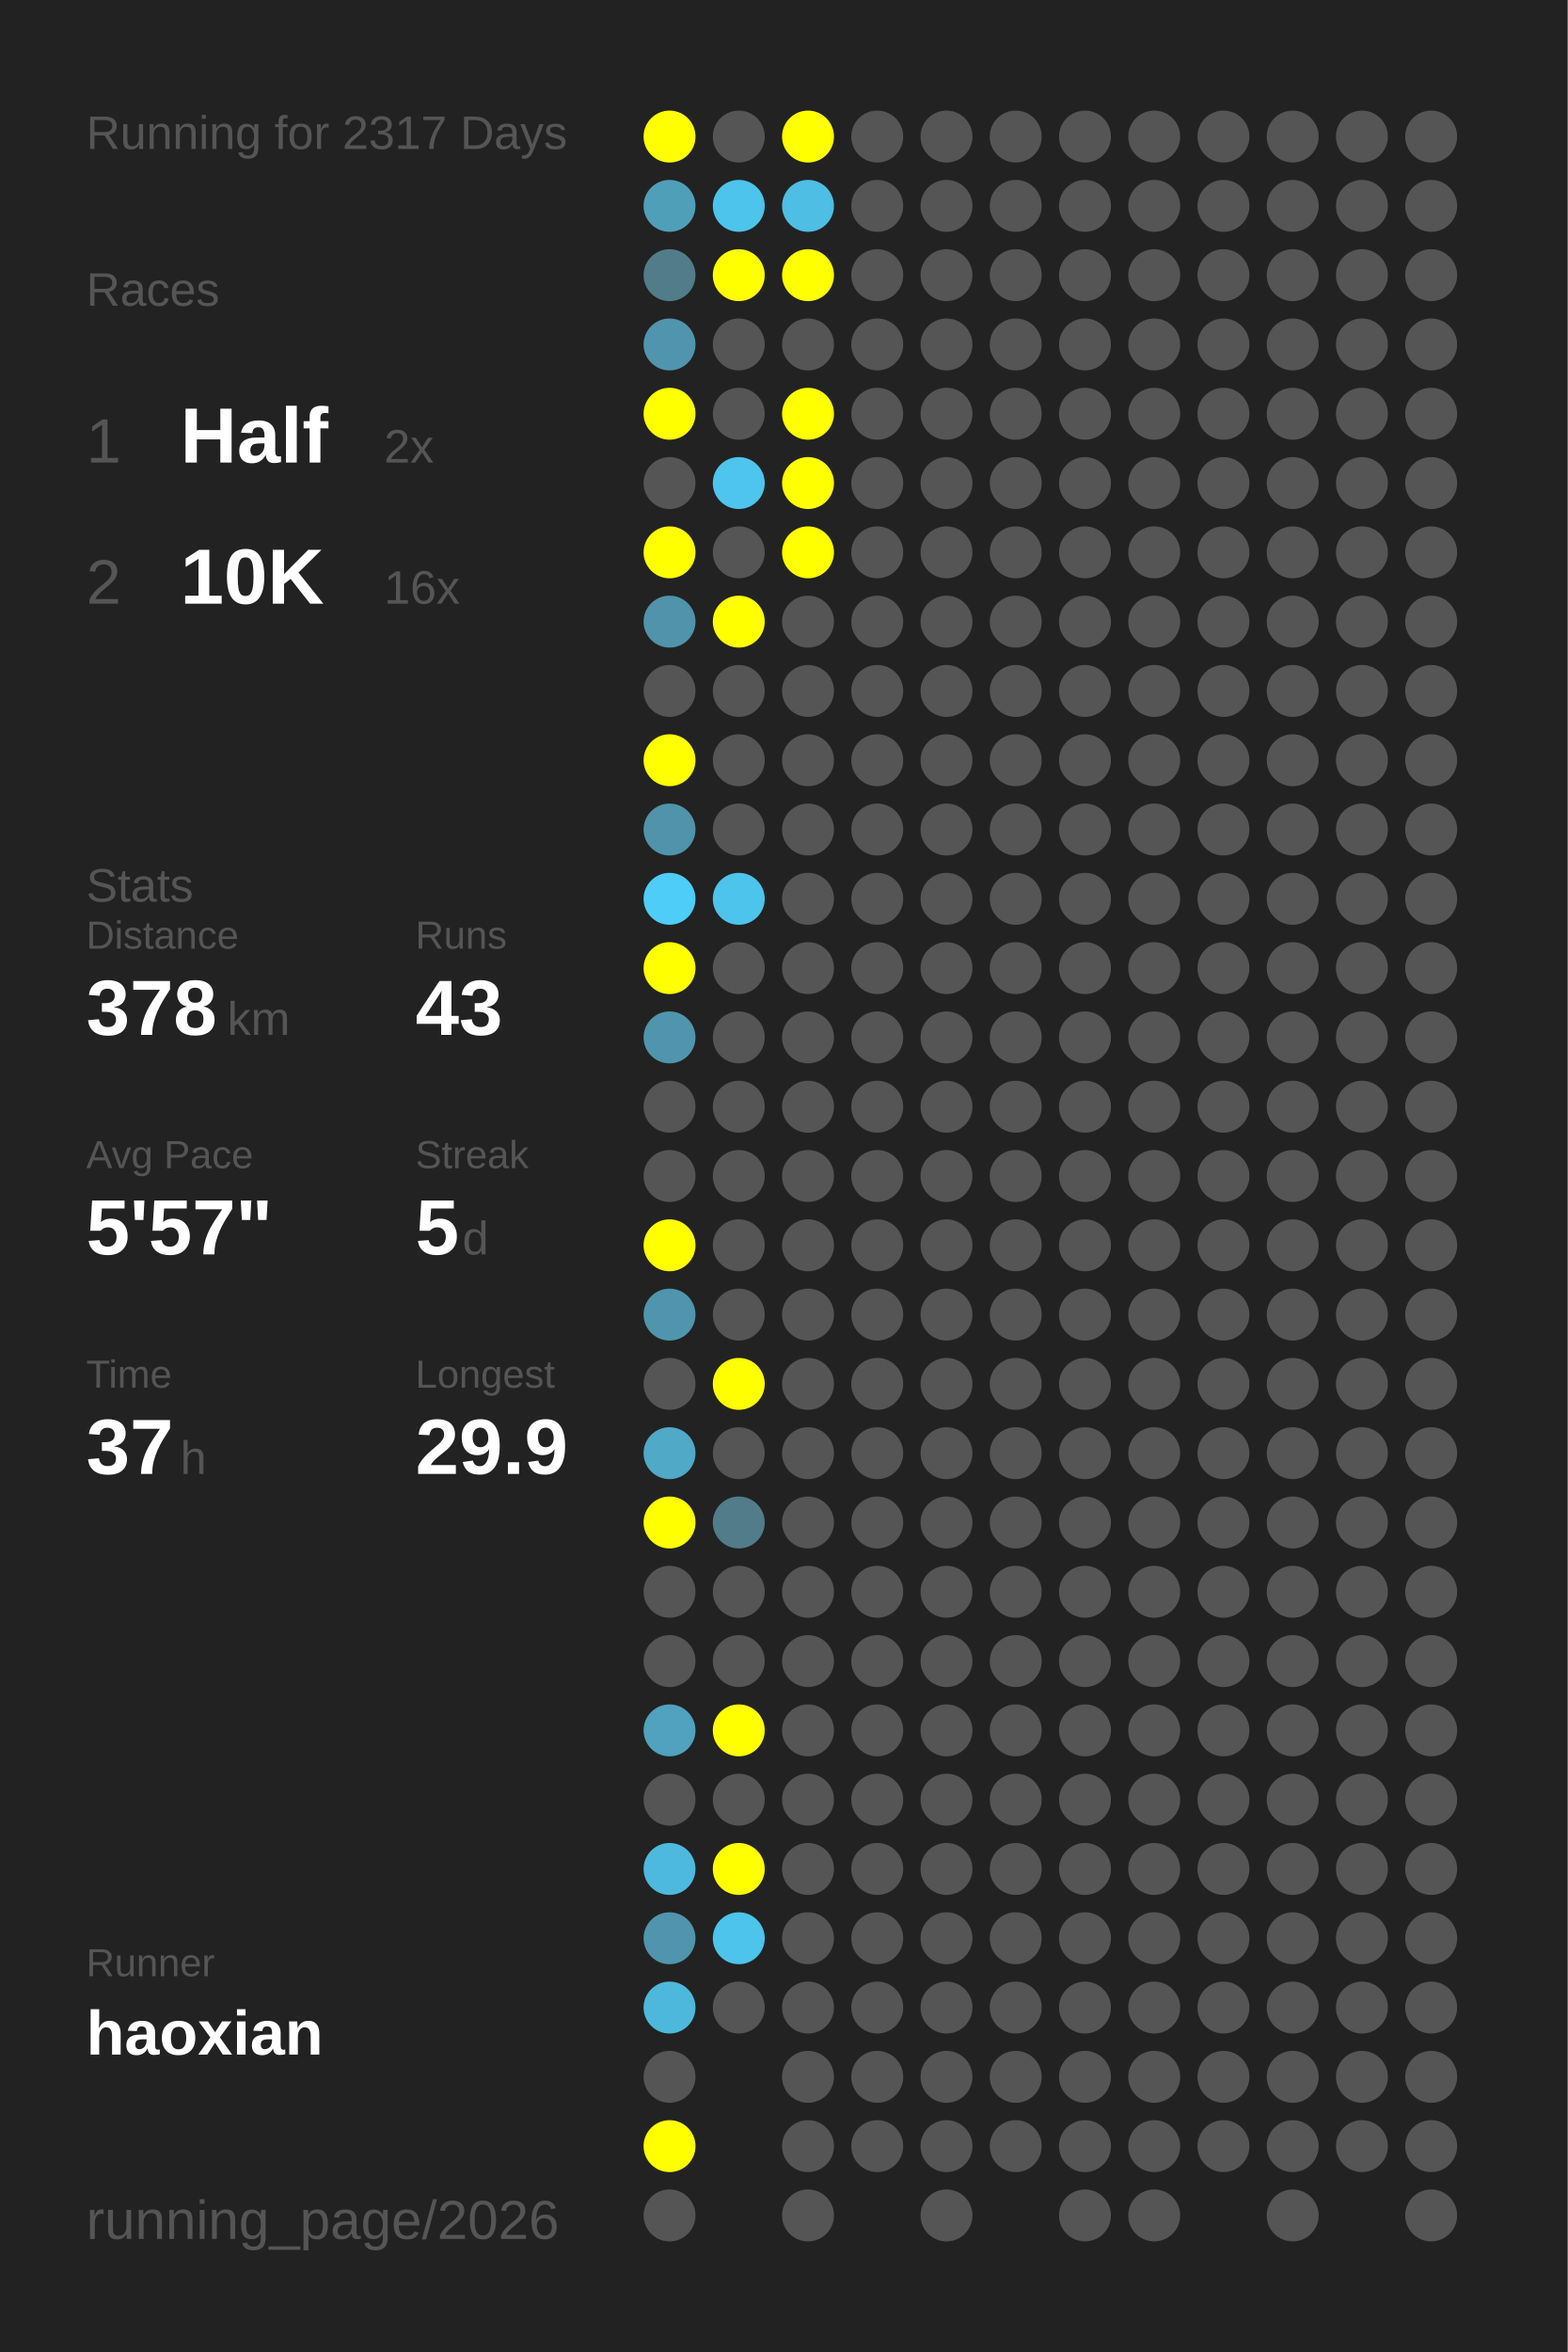
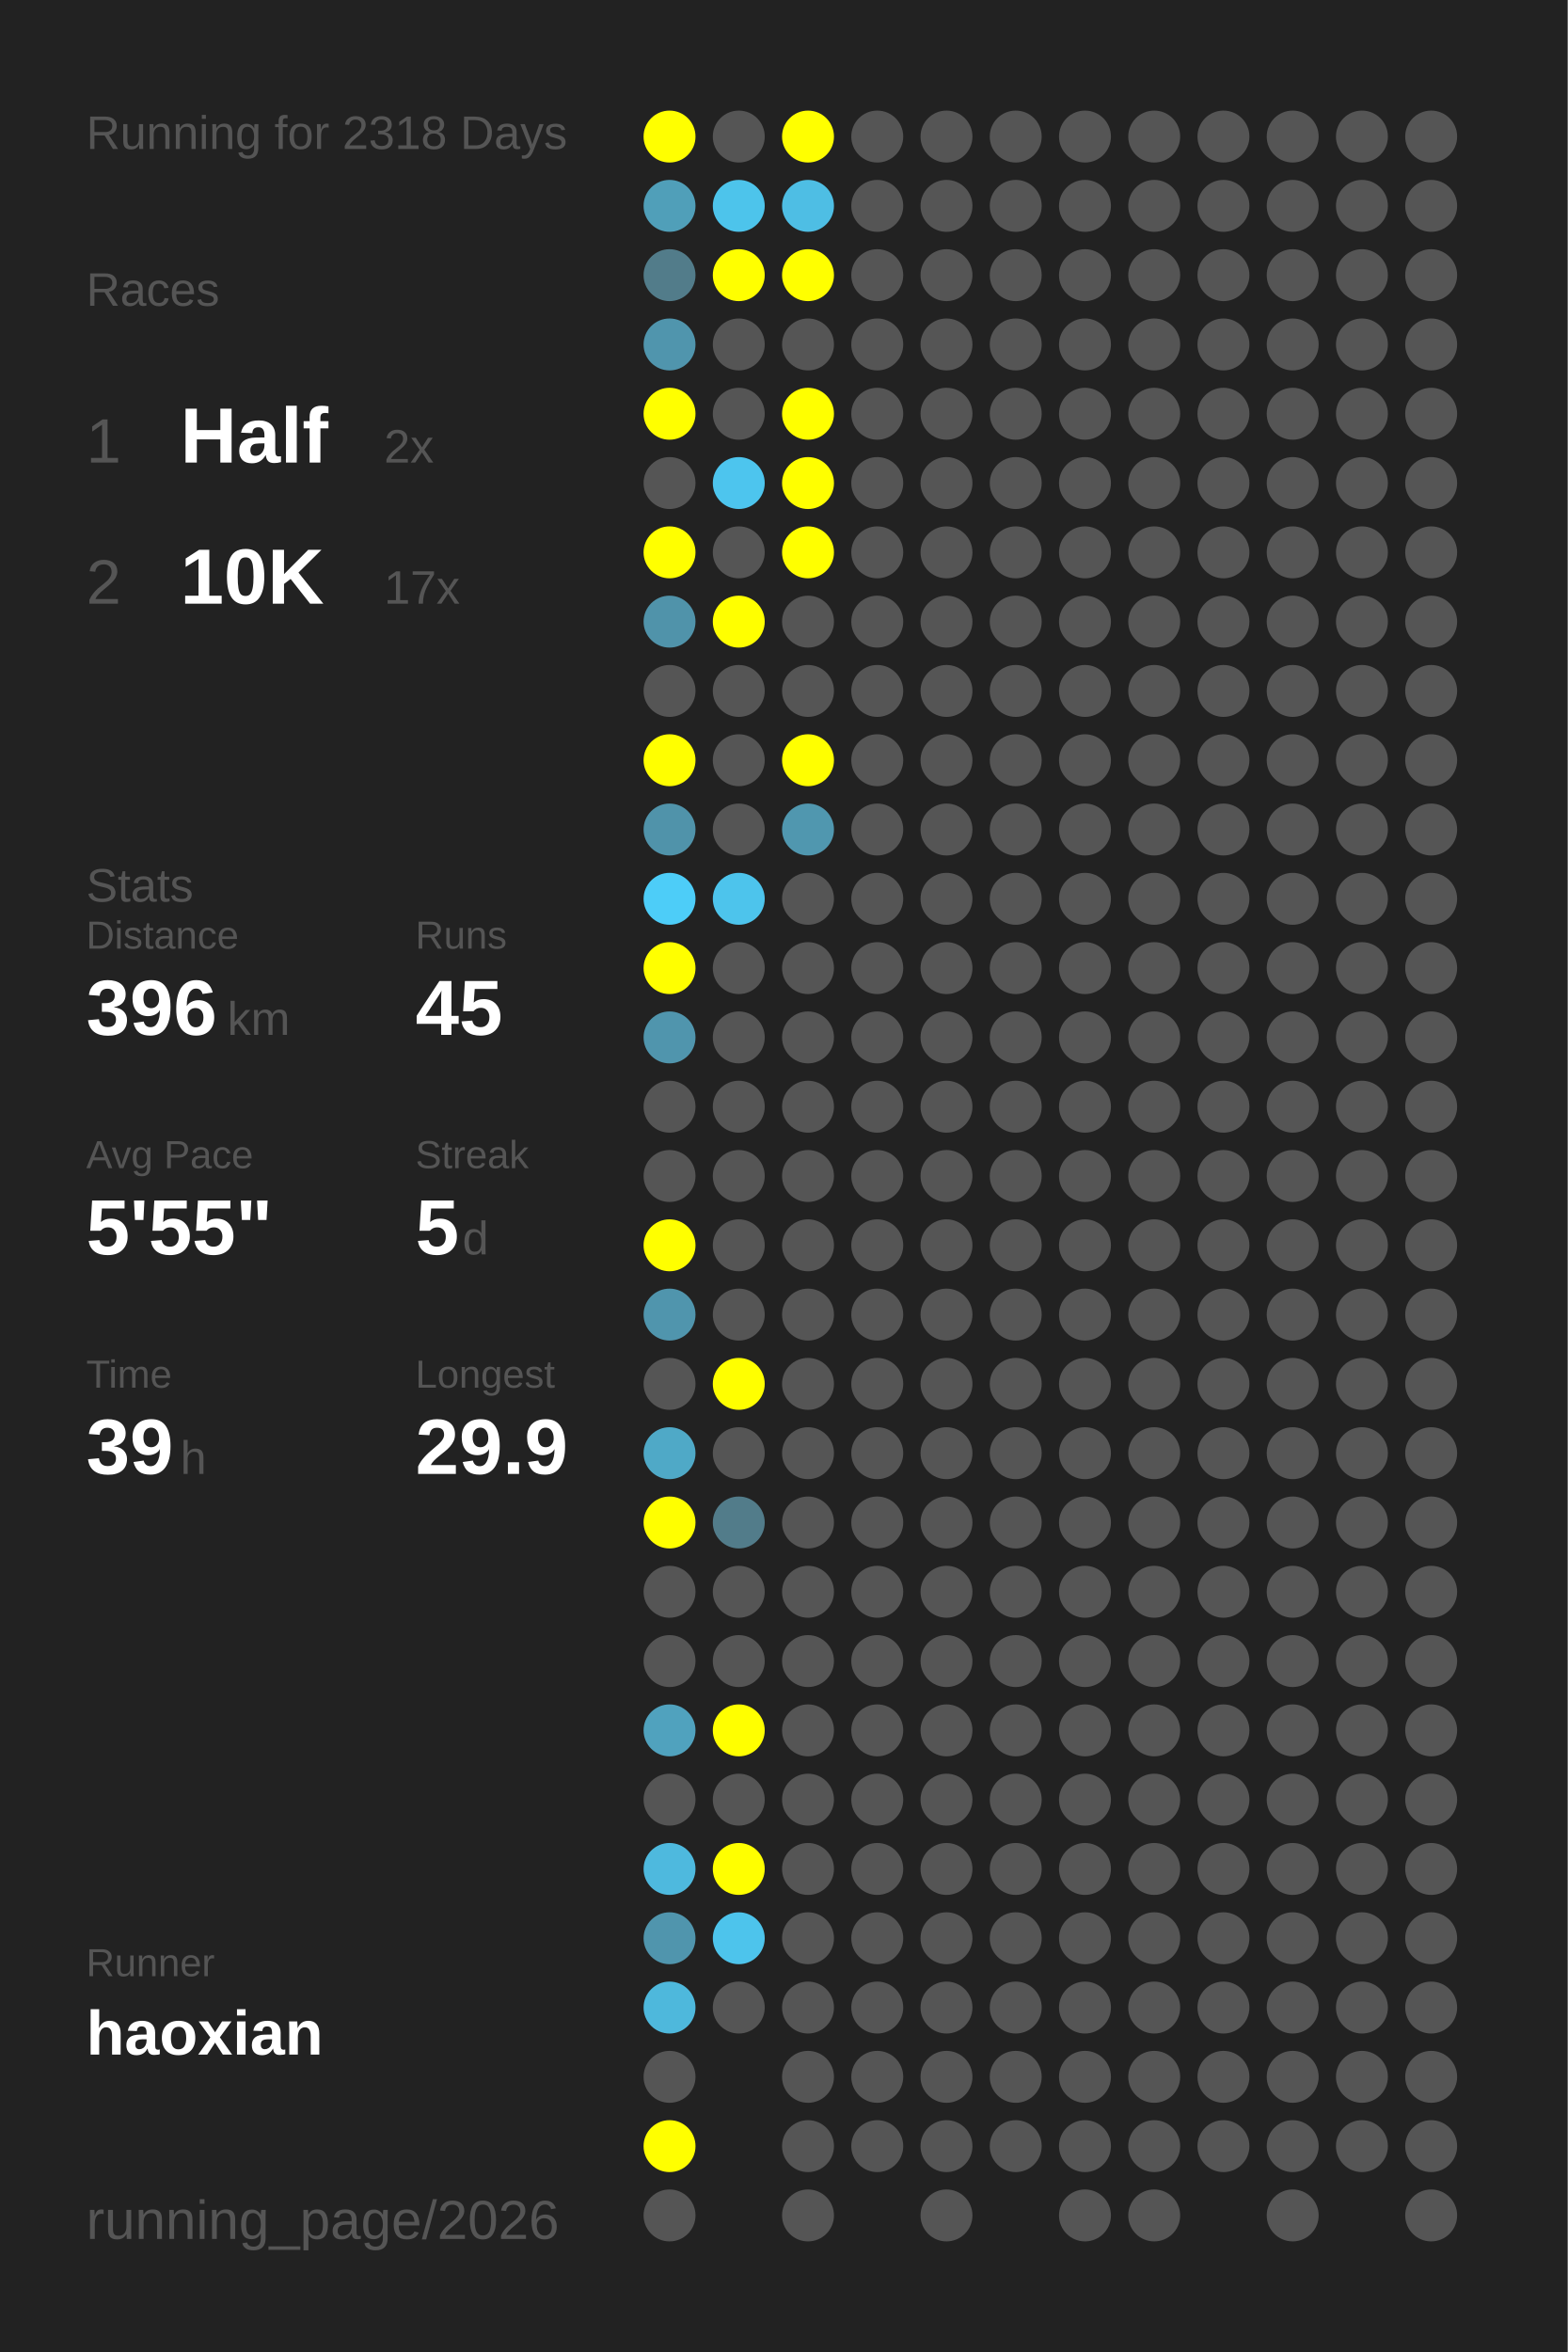
<svg xmlns="http://www.w3.org/2000/svg" baseProfile="full" height="300mm" version="1.1" viewBox="0,0,200,300" width="200mm">
  <defs />
  <rect fill="#222222" height="300" width="200" x="0" y="0" />
-   <text fill="#555555" style="font-size:6px; font-family:Arial;" x="11" y="19">Running for 2317 Days</text>
+   <text fill="#555555" style="font-size:6px; font-family:Arial;" x="11" y="19">Running for 2318 Days</text>
  <text fill="#555555" style="font-size:6px; font-family:Arial;" x="11" y="39">Races</text>
  <text fill="#555555" style="font-size:8px; font-family:Arial;" x="11" y="59">1</text>
  <text fill="#FFFFFF" style="font-size:10px; font-family:Arial; font-weight:bold;" x="23" y="59">Half</text>
  <text fill="#555555" style="font-size:6px; font-family:Arial;" x="49" y="59">2x</text>
  <text fill="#555555" style="font-size:8px; font-family:Arial;" x="11" y="77">2</text>
  <text fill="#FFFFFF" style="font-size:10px; font-family:Arial; font-weight:bold;" x="23" y="77">10K</text>
-   <text fill="#555555" style="font-size:6px; font-family:Arial;" x="49" y="77">16x</text>
+   <text fill="#555555" style="font-size:6px; font-family:Arial;" x="49" y="77">17x</text>
  <text fill="#555555" style="font-size:6px; font-family:Arial;" x="11" y="115">Stats</text>
  <text fill="#555555" style="font-size:5px; font-family:Arial;" x="11" y="121">Distance</text>
-   <text fill="#FFFFFF" style="font-size:10px; font-family:Arial; font-weight:bold;" x="11" y="132">378</text>
+   <text fill="#FFFFFF" style="font-size:10px; font-family:Arial; font-weight:bold;" x="11" y="132">396</text>
  <text fill="#555555" style="font-size:6px; font-family:Arial;" x="29" y="132">km</text>
  <text fill="#555555" style="font-size:5px; font-family:Arial;" x="53" y="121">Runs</text>
-   <text fill="#FFFFFF" style="font-size:10px; font-family:Arial; font-weight:bold;" x="53" y="132">43</text>
+   <text fill="#FFFFFF" style="font-size:10px; font-family:Arial; font-weight:bold;" x="53" y="132">45</text>
  <text fill="#555555" style="font-size:5px; font-family:Arial;" x="11" y="149">Avg Pace</text>
-   <text fill="#FFFFFF" style="font-size:10px; font-family:Arial; font-weight:bold;" x="11" y="160">5'57"</text>
+   <text fill="#FFFFFF" style="font-size:10px; font-family:Arial; font-weight:bold;" x="11" y="160">5'55"</text>
  <text fill="#555555" style="font-size:5px; font-family:Arial;" x="53" y="149">Streak</text>
  <text fill="#FFFFFF" style="font-size:10px; font-family:Arial; font-weight:bold;" x="53" y="160">5</text>
  <text fill="#555555" style="font-size:6px; font-family:Arial;" x="59" y="160">d</text>
  <text fill="#555555" style="font-size:5px; font-family:Arial;" x="11" y="177">Time</text>
-   <text fill="#FFFFFF" style="font-size:10px; font-family:Arial; font-weight:bold;" x="11" y="188">37</text>
+   <text fill="#FFFFFF" style="font-size:10px; font-family:Arial; font-weight:bold;" x="11" y="188">39</text>
  <text fill="#555555" style="font-size:6px; font-family:Arial;" x="23" y="188">h</text>
  <text fill="#555555" style="font-size:5px; font-family:Arial;" x="53" y="177">Longest</text>
  <text fill="#FFFFFF" style="font-size:10px; font-family:Arial; font-weight:bold;" x="53" y="188">29.9</text>
  <text fill="#555555" style="font-size:5px; font-family:Arial;" x="11" y="252.065">Runner</text>
  <text fill="#FFFFFF" style="font-size:8px; font-family:Arial; font-weight:bold;" x="11" y="262.065">haoxian</text>
  <text fill="#555555" style="font-size:7px; font-family:Arial;" x="11" y="285.581">running_page/2026</text>
  <circle cx="85.417" cy="17.419" fill="#FFFF00" r="3.312" />
  <circle cx="85.417" cy="26.258" fill="#509fb9" r="3.312" />
  <circle cx="85.417" cy="35.097" fill="#527c8a" r="3.312" />
  <circle cx="85.417" cy="43.935" fill="#5095ad" r="3.312" />
  <circle cx="85.417" cy="52.774" fill="#FFFF00" r="3.312" />
  <circle cx="85.417" cy="61.613" fill="#555555" r="3.312" />
  <circle cx="85.417" cy="70.452" fill="#FFFF00" r="3.312" />
  <circle cx="85.417" cy="79.29" fill="#5093aa" r="3.312" />
  <circle cx="85.417" cy="88.129" fill="#555555" r="3.312" />
  <circle cx="85.417" cy="96.968" fill="#FFFF00" r="3.312" />
  <circle cx="85.417" cy="105.806" fill="#5093aa" r="3.312" />
  <circle cx="85.417" cy="114.645" fill="#4dcdf8" r="3.312" />
  <circle cx="85.417" cy="123.484" fill="#FFFF00" r="3.312" />
  <circle cx="85.417" cy="132.323" fill="#5095ad" r="3.312" />
  <circle cx="85.417" cy="141.161" fill="#555555" r="3.312" />
  <circle cx="85.417" cy="150" fill="#555555" r="3.312" />
  <circle cx="85.417" cy="158.839" fill="#FFFF00" r="3.312" />
  <circle cx="85.417" cy="167.677" fill="#5095ad" r="3.312" />
  <circle cx="85.417" cy="176.516" fill="#555555" r="3.312" />
  <circle cx="85.417" cy="185.355" fill="#4fa9c7" r="3.312" />
  <circle cx="85.417" cy="194.194" fill="#FFFF00" r="3.312" />
  <circle cx="85.417" cy="203.032" fill="#555555" r="3.312" />
  <circle cx="85.417" cy="211.871" fill="#555555" r="3.312" />
  <circle cx="85.417" cy="220.71" fill="#50a2be" r="3.312" />
  <circle cx="85.417" cy="229.548" fill="#555555" r="3.312" />
  <circle cx="85.417" cy="238.387" fill="#4eb9de" r="3.312" />
  <circle cx="85.417" cy="247.226" fill="#5095ad" r="3.312" />
  <circle cx="85.417" cy="256.065" fill="#4eb8dc" r="3.312" />
  <circle cx="85.417" cy="264.903" fill="#555555" r="3.312" />
  <circle cx="85.417" cy="273.742" fill="#FFFF00" r="3.312" />
  <circle cx="85.417" cy="282.581" fill="#555555" r="3.312" />
  <circle cx="94.25" cy="17.419" fill="#555555" r="3.312" />
  <circle cx="94.25" cy="26.258" fill="#4dc4eb" r="3.312" />
  <circle cx="94.25" cy="35.097" fill="#FFFF00" r="3.312" />
  <circle cx="94.25" cy="43.935" fill="#555555" r="3.312" />
  <circle cx="94.25" cy="52.774" fill="#555555" r="3.312" />
  <circle cx="94.25" cy="61.613" fill="#4dc5ee" r="3.312" />
  <circle cx="94.25" cy="70.452" fill="#555555" r="3.312" />
  <circle cx="94.25" cy="79.29" fill="#FFFF00" r="3.312" />
  <circle cx="94.25" cy="88.129" fill="#555555" r="3.312" />
  <circle cx="94.25" cy="96.968" fill="#555555" r="3.312" />
  <circle cx="94.25" cy="105.806" fill="#555555" r="3.312" />
  <circle cx="94.25" cy="114.645" fill="#4dc4ec" r="3.312" />
  <circle cx="94.25" cy="123.484" fill="#555555" r="3.312" />
  <circle cx="94.25" cy="132.323" fill="#555555" r="3.312" />
  <circle cx="94.25" cy="141.161" fill="#555555" r="3.312" />
  <circle cx="94.25" cy="150" fill="#555555" r="3.312" />
  <circle cx="94.25" cy="158.839" fill="#555555" r="3.312" />
  <circle cx="94.25" cy="167.677" fill="#555555" r="3.312" />
  <circle cx="94.25" cy="176.516" fill="#FFFF00" r="3.312" />
  <circle cx="94.25" cy="185.355" fill="#555555" r="3.312" />
  <circle cx="94.25" cy="194.194" fill="#527c8a" r="3.312" />
  <circle cx="94.25" cy="203.032" fill="#555555" r="3.312" />
  <circle cx="94.25" cy="211.871" fill="#555555" r="3.312" />
  <circle cx="94.25" cy="220.71" fill="#FFFF00" r="3.312" />
  <circle cx="94.25" cy="229.548" fill="#555555" r="3.312" />
  <circle cx="94.25" cy="238.387" fill="#FFFF00" r="3.312" />
  <circle cx="94.25" cy="247.226" fill="#4dc4ec" r="3.312" />
  <circle cx="94.25" cy="256.065" fill="#555555" r="3.312" />
  <circle cx="103.083" cy="17.419" fill="#FFFF00" r="3.312" />
  <circle cx="103.083" cy="26.258" fill="#4ebee4" r="3.312" />
  <circle cx="103.083" cy="35.097" fill="#FFFF00" r="3.312" />
  <circle cx="103.083" cy="43.935" fill="#555555" r="3.312" />
  <circle cx="103.083" cy="52.774" fill="#FFFF00" r="3.312" />
  <circle cx="103.083" cy="61.613" fill="#FFFF00" r="3.312" />
  <circle cx="103.083" cy="70.452" fill="#FFFF00" r="3.312" />
  <circle cx="103.083" cy="79.29" fill="#555555" r="3.312" />
  <circle cx="103.083" cy="88.129" fill="#555555" r="3.312" />
-   <circle cx="103.083" cy="96.968" fill="#555555" r="3.312" />
-   <circle cx="103.083" cy="105.806" fill="#555555" r="3.312" />
+   <circle cx="103.083" cy="96.968" fill="#FFFF00" r="3.312" />
+   <circle cx="103.083" cy="105.806" fill="#5097af" r="3.312" />
  <circle cx="103.083" cy="114.645" fill="#555555" r="3.312" />
  <circle cx="103.083" cy="123.484" fill="#555555" r="3.312" />
  <circle cx="103.083" cy="132.323" fill="#555555" r="3.312" />
  <circle cx="103.083" cy="141.161" fill="#555555" r="3.312" />
  <circle cx="103.083" cy="150" fill="#555555" r="3.312" />
  <circle cx="103.083" cy="158.839" fill="#555555" r="3.312" />
  <circle cx="103.083" cy="167.677" fill="#555555" r="3.312" />
  <circle cx="103.083" cy="176.516" fill="#555555" r="3.312" />
  <circle cx="103.083" cy="185.355" fill="#555555" r="3.312" />
  <circle cx="103.083" cy="194.194" fill="#555555" r="3.312" />
  <circle cx="103.083" cy="203.032" fill="#555555" r="3.312" />
  <circle cx="103.083" cy="211.871" fill="#555555" r="3.312" />
  <circle cx="103.083" cy="220.71" fill="#555555" r="3.312" />
  <circle cx="103.083" cy="229.548" fill="#555555" r="3.312" />
  <circle cx="103.083" cy="238.387" fill="#555555" r="3.312" />
  <circle cx="103.083" cy="247.226" fill="#555555" r="3.312" />
  <circle cx="103.083" cy="256.065" fill="#555555" r="3.312" />
  <circle cx="103.083" cy="264.903" fill="#555555" r="3.312" />
  <circle cx="103.083" cy="273.742" fill="#555555" r="3.312" />
  <circle cx="103.083" cy="282.581" fill="#555555" r="3.312" />
  <circle cx="111.917" cy="17.419" fill="#555555" r="3.312" />
  <circle cx="111.917" cy="26.258" fill="#555555" r="3.312" />
  <circle cx="111.917" cy="35.097" fill="#555555" r="3.312" />
  <circle cx="111.917" cy="43.935" fill="#555555" r="3.312" />
  <circle cx="111.917" cy="52.774" fill="#555555" r="3.312" />
  <circle cx="111.917" cy="61.613" fill="#555555" r="3.312" />
  <circle cx="111.917" cy="70.452" fill="#555555" r="3.312" />
  <circle cx="111.917" cy="79.29" fill="#555555" r="3.312" />
  <circle cx="111.917" cy="88.129" fill="#555555" r="3.312" />
  <circle cx="111.917" cy="96.968" fill="#555555" r="3.312" />
  <circle cx="111.917" cy="105.806" fill="#555555" r="3.312" />
  <circle cx="111.917" cy="114.645" fill="#555555" r="3.312" />
  <circle cx="111.917" cy="123.484" fill="#555555" r="3.312" />
  <circle cx="111.917" cy="132.323" fill="#555555" r="3.312" />
  <circle cx="111.917" cy="141.161" fill="#555555" r="3.312" />
  <circle cx="111.917" cy="150" fill="#555555" r="3.312" />
  <circle cx="111.917" cy="158.839" fill="#555555" r="3.312" />
  <circle cx="111.917" cy="167.677" fill="#555555" r="3.312" />
  <circle cx="111.917" cy="176.516" fill="#555555" r="3.312" />
  <circle cx="111.917" cy="185.355" fill="#555555" r="3.312" />
  <circle cx="111.917" cy="194.194" fill="#555555" r="3.312" />
  <circle cx="111.917" cy="203.032" fill="#555555" r="3.312" />
  <circle cx="111.917" cy="211.871" fill="#555555" r="3.312" />
  <circle cx="111.917" cy="220.71" fill="#555555" r="3.312" />
  <circle cx="111.917" cy="229.548" fill="#555555" r="3.312" />
  <circle cx="111.917" cy="238.387" fill="#555555" r="3.312" />
  <circle cx="111.917" cy="247.226" fill="#555555" r="3.312" />
  <circle cx="111.917" cy="256.065" fill="#555555" r="3.312" />
  <circle cx="111.917" cy="264.903" fill="#555555" r="3.312" />
  <circle cx="111.917" cy="273.742" fill="#555555" r="3.312" />
  <circle cx="120.75" cy="17.419" fill="#555555" r="3.312" />
  <circle cx="120.75" cy="26.258" fill="#555555" r="3.312" />
  <circle cx="120.75" cy="35.097" fill="#555555" r="3.312" />
  <circle cx="120.75" cy="43.935" fill="#555555" r="3.312" />
  <circle cx="120.75" cy="52.774" fill="#555555" r="3.312" />
  <circle cx="120.75" cy="61.613" fill="#555555" r="3.312" />
  <circle cx="120.75" cy="70.452" fill="#555555" r="3.312" />
  <circle cx="120.75" cy="79.29" fill="#555555" r="3.312" />
  <circle cx="120.75" cy="88.129" fill="#555555" r="3.312" />
  <circle cx="120.75" cy="96.968" fill="#555555" r="3.312" />
  <circle cx="120.75" cy="105.806" fill="#555555" r="3.312" />
  <circle cx="120.75" cy="114.645" fill="#555555" r="3.312" />
  <circle cx="120.75" cy="123.484" fill="#555555" r="3.312" />
  <circle cx="120.75" cy="132.323" fill="#555555" r="3.312" />
  <circle cx="120.75" cy="141.161" fill="#555555" r="3.312" />
  <circle cx="120.75" cy="150" fill="#555555" r="3.312" />
  <circle cx="120.75" cy="158.839" fill="#555555" r="3.312" />
  <circle cx="120.75" cy="167.677" fill="#555555" r="3.312" />
  <circle cx="120.75" cy="176.516" fill="#555555" r="3.312" />
  <circle cx="120.75" cy="185.355" fill="#555555" r="3.312" />
  <circle cx="120.75" cy="194.194" fill="#555555" r="3.312" />
  <circle cx="120.75" cy="203.032" fill="#555555" r="3.312" />
  <circle cx="120.75" cy="211.871" fill="#555555" r="3.312" />
  <circle cx="120.75" cy="220.71" fill="#555555" r="3.312" />
  <circle cx="120.75" cy="229.548" fill="#555555" r="3.312" />
  <circle cx="120.75" cy="238.387" fill="#555555" r="3.312" />
  <circle cx="120.75" cy="247.226" fill="#555555" r="3.312" />
  <circle cx="120.75" cy="256.065" fill="#555555" r="3.312" />
  <circle cx="120.75" cy="264.903" fill="#555555" r="3.312" />
  <circle cx="120.75" cy="273.742" fill="#555555" r="3.312" />
  <circle cx="120.75" cy="282.581" fill="#555555" r="3.312" />
  <circle cx="129.583" cy="17.419" fill="#555555" r="3.312" />
  <circle cx="129.583" cy="26.258" fill="#555555" r="3.312" />
  <circle cx="129.583" cy="35.097" fill="#555555" r="3.312" />
  <circle cx="129.583" cy="43.935" fill="#555555" r="3.312" />
  <circle cx="129.583" cy="52.774" fill="#555555" r="3.312" />
  <circle cx="129.583" cy="61.613" fill="#555555" r="3.312" />
  <circle cx="129.583" cy="70.452" fill="#555555" r="3.312" />
  <circle cx="129.583" cy="79.29" fill="#555555" r="3.312" />
  <circle cx="129.583" cy="88.129" fill="#555555" r="3.312" />
  <circle cx="129.583" cy="96.968" fill="#555555" r="3.312" />
  <circle cx="129.583" cy="105.806" fill="#555555" r="3.312" />
  <circle cx="129.583" cy="114.645" fill="#555555" r="3.312" />
  <circle cx="129.583" cy="123.484" fill="#555555" r="3.312" />
  <circle cx="129.583" cy="132.323" fill="#555555" r="3.312" />
  <circle cx="129.583" cy="141.161" fill="#555555" r="3.312" />
  <circle cx="129.583" cy="150" fill="#555555" r="3.312" />
  <circle cx="129.583" cy="158.839" fill="#555555" r="3.312" />
  <circle cx="129.583" cy="167.677" fill="#555555" r="3.312" />
  <circle cx="129.583" cy="176.516" fill="#555555" r="3.312" />
  <circle cx="129.583" cy="185.355" fill="#555555" r="3.312" />
  <circle cx="129.583" cy="194.194" fill="#555555" r="3.312" />
  <circle cx="129.583" cy="203.032" fill="#555555" r="3.312" />
  <circle cx="129.583" cy="211.871" fill="#555555" r="3.312" />
  <circle cx="129.583" cy="220.71" fill="#555555" r="3.312" />
  <circle cx="129.583" cy="229.548" fill="#555555" r="3.312" />
  <circle cx="129.583" cy="238.387" fill="#555555" r="3.312" />
  <circle cx="129.583" cy="247.226" fill="#555555" r="3.312" />
  <circle cx="129.583" cy="256.065" fill="#555555" r="3.312" />
  <circle cx="129.583" cy="264.903" fill="#555555" r="3.312" />
  <circle cx="129.583" cy="273.742" fill="#555555" r="3.312" />
  <circle cx="138.417" cy="17.419" fill="#555555" r="3.312" />
  <circle cx="138.417" cy="26.258" fill="#555555" r="3.312" />
  <circle cx="138.417" cy="35.097" fill="#555555" r="3.312" />
  <circle cx="138.417" cy="43.935" fill="#555555" r="3.312" />
  <circle cx="138.417" cy="52.774" fill="#555555" r="3.312" />
  <circle cx="138.417" cy="61.613" fill="#555555" r="3.312" />
  <circle cx="138.417" cy="70.452" fill="#555555" r="3.312" />
  <circle cx="138.417" cy="79.29" fill="#555555" r="3.312" />
  <circle cx="138.417" cy="88.129" fill="#555555" r="3.312" />
  <circle cx="138.417" cy="96.968" fill="#555555" r="3.312" />
  <circle cx="138.417" cy="105.806" fill="#555555" r="3.312" />
  <circle cx="138.417" cy="114.645" fill="#555555" r="3.312" />
  <circle cx="138.417" cy="123.484" fill="#555555" r="3.312" />
  <circle cx="138.417" cy="132.323" fill="#555555" r="3.312" />
  <circle cx="138.417" cy="141.161" fill="#555555" r="3.312" />
  <circle cx="138.417" cy="150" fill="#555555" r="3.312" />
  <circle cx="138.417" cy="158.839" fill="#555555" r="3.312" />
  <circle cx="138.417" cy="167.677" fill="#555555" r="3.312" />
  <circle cx="138.417" cy="176.516" fill="#555555" r="3.312" />
  <circle cx="138.417" cy="185.355" fill="#555555" r="3.312" />
  <circle cx="138.417" cy="194.194" fill="#555555" r="3.312" />
  <circle cx="138.417" cy="203.032" fill="#555555" r="3.312" />
  <circle cx="138.417" cy="211.871" fill="#555555" r="3.312" />
  <circle cx="138.417" cy="220.71" fill="#555555" r="3.312" />
  <circle cx="138.417" cy="229.548" fill="#555555" r="3.312" />
  <circle cx="138.417" cy="238.387" fill="#555555" r="3.312" />
  <circle cx="138.417" cy="247.226" fill="#555555" r="3.312" />
  <circle cx="138.417" cy="256.065" fill="#555555" r="3.312" />
  <circle cx="138.417" cy="264.903" fill="#555555" r="3.312" />
  <circle cx="138.417" cy="273.742" fill="#555555" r="3.312" />
  <circle cx="138.417" cy="282.581" fill="#555555" r="3.312" />
  <circle cx="147.25" cy="17.419" fill="#555555" r="3.312" />
  <circle cx="147.25" cy="26.258" fill="#555555" r="3.312" />
  <circle cx="147.25" cy="35.097" fill="#555555" r="3.312" />
  <circle cx="147.25" cy="43.935" fill="#555555" r="3.312" />
  <circle cx="147.25" cy="52.774" fill="#555555" r="3.312" />
  <circle cx="147.25" cy="61.613" fill="#555555" r="3.312" />
  <circle cx="147.25" cy="70.452" fill="#555555" r="3.312" />
  <circle cx="147.25" cy="79.29" fill="#555555" r="3.312" />
  <circle cx="147.25" cy="88.129" fill="#555555" r="3.312" />
  <circle cx="147.25" cy="96.968" fill="#555555" r="3.312" />
  <circle cx="147.25" cy="105.806" fill="#555555" r="3.312" />
  <circle cx="147.25" cy="114.645" fill="#555555" r="3.312" />
  <circle cx="147.25" cy="123.484" fill="#555555" r="3.312" />
  <circle cx="147.25" cy="132.323" fill="#555555" r="3.312" />
  <circle cx="147.25" cy="141.161" fill="#555555" r="3.312" />
  <circle cx="147.25" cy="150" fill="#555555" r="3.312" />
  <circle cx="147.25" cy="158.839" fill="#555555" r="3.312" />
  <circle cx="147.25" cy="167.677" fill="#555555" r="3.312" />
  <circle cx="147.25" cy="176.516" fill="#555555" r="3.312" />
  <circle cx="147.25" cy="185.355" fill="#555555" r="3.312" />
  <circle cx="147.25" cy="194.194" fill="#555555" r="3.312" />
  <circle cx="147.25" cy="203.032" fill="#555555" r="3.312" />
  <circle cx="147.25" cy="211.871" fill="#555555" r="3.312" />
  <circle cx="147.25" cy="220.71" fill="#555555" r="3.312" />
  <circle cx="147.25" cy="229.548" fill="#555555" r="3.312" />
  <circle cx="147.25" cy="238.387" fill="#555555" r="3.312" />
  <circle cx="147.25" cy="247.226" fill="#555555" r="3.312" />
  <circle cx="147.25" cy="256.065" fill="#555555" r="3.312" />
  <circle cx="147.25" cy="264.903" fill="#555555" r="3.312" />
  <circle cx="147.25" cy="273.742" fill="#555555" r="3.312" />
  <circle cx="147.25" cy="282.581" fill="#555555" r="3.312" />
  <circle cx="156.083" cy="17.419" fill="#555555" r="3.312" />
  <circle cx="156.083" cy="26.258" fill="#555555" r="3.312" />
  <circle cx="156.083" cy="35.097" fill="#555555" r="3.312" />
  <circle cx="156.083" cy="43.935" fill="#555555" r="3.312" />
  <circle cx="156.083" cy="52.774" fill="#555555" r="3.312" />
  <circle cx="156.083" cy="61.613" fill="#555555" r="3.312" />
  <circle cx="156.083" cy="70.452" fill="#555555" r="3.312" />
  <circle cx="156.083" cy="79.29" fill="#555555" r="3.312" />
  <circle cx="156.083" cy="88.129" fill="#555555" r="3.312" />
  <circle cx="156.083" cy="96.968" fill="#555555" r="3.312" />
  <circle cx="156.083" cy="105.806" fill="#555555" r="3.312" />
  <circle cx="156.083" cy="114.645" fill="#555555" r="3.312" />
  <circle cx="156.083" cy="123.484" fill="#555555" r="3.312" />
  <circle cx="156.083" cy="132.323" fill="#555555" r="3.312" />
  <circle cx="156.083" cy="141.161" fill="#555555" r="3.312" />
  <circle cx="156.083" cy="150" fill="#555555" r="3.312" />
  <circle cx="156.083" cy="158.839" fill="#555555" r="3.312" />
  <circle cx="156.083" cy="167.677" fill="#555555" r="3.312" />
  <circle cx="156.083" cy="176.516" fill="#555555" r="3.312" />
  <circle cx="156.083" cy="185.355" fill="#555555" r="3.312" />
  <circle cx="156.083" cy="194.194" fill="#555555" r="3.312" />
  <circle cx="156.083" cy="203.032" fill="#555555" r="3.312" />
  <circle cx="156.083" cy="211.871" fill="#555555" r="3.312" />
  <circle cx="156.083" cy="220.71" fill="#555555" r="3.312" />
  <circle cx="156.083" cy="229.548" fill="#555555" r="3.312" />
  <circle cx="156.083" cy="238.387" fill="#555555" r="3.312" />
  <circle cx="156.083" cy="247.226" fill="#555555" r="3.312" />
  <circle cx="156.083" cy="256.065" fill="#555555" r="3.312" />
  <circle cx="156.083" cy="264.903" fill="#555555" r="3.312" />
  <circle cx="156.083" cy="273.742" fill="#555555" r="3.312" />
  <circle cx="164.917" cy="17.419" fill="#555555" r="3.312" />
  <circle cx="164.917" cy="26.258" fill="#555555" r="3.312" />
  <circle cx="164.917" cy="35.097" fill="#555555" r="3.312" />
  <circle cx="164.917" cy="43.935" fill="#555555" r="3.312" />
  <circle cx="164.917" cy="52.774" fill="#555555" r="3.312" />
  <circle cx="164.917" cy="61.613" fill="#555555" r="3.312" />
  <circle cx="164.917" cy="70.452" fill="#555555" r="3.312" />
  <circle cx="164.917" cy="79.29" fill="#555555" r="3.312" />
  <circle cx="164.917" cy="88.129" fill="#555555" r="3.312" />
  <circle cx="164.917" cy="96.968" fill="#555555" r="3.312" />
  <circle cx="164.917" cy="105.806" fill="#555555" r="3.312" />
  <circle cx="164.917" cy="114.645" fill="#555555" r="3.312" />
  <circle cx="164.917" cy="123.484" fill="#555555" r="3.312" />
  <circle cx="164.917" cy="132.323" fill="#555555" r="3.312" />
  <circle cx="164.917" cy="141.161" fill="#555555" r="3.312" />
  <circle cx="164.917" cy="150" fill="#555555" r="3.312" />
  <circle cx="164.917" cy="158.839" fill="#555555" r="3.312" />
  <circle cx="164.917" cy="167.677" fill="#555555" r="3.312" />
  <circle cx="164.917" cy="176.516" fill="#555555" r="3.312" />
  <circle cx="164.917" cy="185.355" fill="#555555" r="3.312" />
  <circle cx="164.917" cy="194.194" fill="#555555" r="3.312" />
  <circle cx="164.917" cy="203.032" fill="#555555" r="3.312" />
  <circle cx="164.917" cy="211.871" fill="#555555" r="3.312" />
  <circle cx="164.917" cy="220.71" fill="#555555" r="3.312" />
  <circle cx="164.917" cy="229.548" fill="#555555" r="3.312" />
  <circle cx="164.917" cy="238.387" fill="#555555" r="3.312" />
  <circle cx="164.917" cy="247.226" fill="#555555" r="3.312" />
  <circle cx="164.917" cy="256.065" fill="#555555" r="3.312" />
  <circle cx="164.917" cy="264.903" fill="#555555" r="3.312" />
  <circle cx="164.917" cy="273.742" fill="#555555" r="3.312" />
  <circle cx="164.917" cy="282.581" fill="#555555" r="3.312" />
  <circle cx="173.75" cy="17.419" fill="#555555" r="3.312" />
  <circle cx="173.75" cy="26.258" fill="#555555" r="3.312" />
  <circle cx="173.75" cy="35.097" fill="#555555" r="3.312" />
  <circle cx="173.75" cy="43.935" fill="#555555" r="3.312" />
  <circle cx="173.75" cy="52.774" fill="#555555" r="3.312" />
  <circle cx="173.75" cy="61.613" fill="#555555" r="3.312" />
  <circle cx="173.75" cy="70.452" fill="#555555" r="3.312" />
  <circle cx="173.75" cy="79.29" fill="#555555" r="3.312" />
  <circle cx="173.75" cy="88.129" fill="#555555" r="3.312" />
  <circle cx="173.75" cy="96.968" fill="#555555" r="3.312" />
  <circle cx="173.75" cy="105.806" fill="#555555" r="3.312" />
  <circle cx="173.75" cy="114.645" fill="#555555" r="3.312" />
  <circle cx="173.75" cy="123.484" fill="#555555" r="3.312" />
  <circle cx="173.75" cy="132.323" fill="#555555" r="3.312" />
  <circle cx="173.75" cy="141.161" fill="#555555" r="3.312" />
  <circle cx="173.75" cy="150" fill="#555555" r="3.312" />
  <circle cx="173.75" cy="158.839" fill="#555555" r="3.312" />
  <circle cx="173.75" cy="167.677" fill="#555555" r="3.312" />
  <circle cx="173.75" cy="176.516" fill="#555555" r="3.312" />
  <circle cx="173.75" cy="185.355" fill="#555555" r="3.312" />
  <circle cx="173.75" cy="194.194" fill="#555555" r="3.312" />
  <circle cx="173.75" cy="203.032" fill="#555555" r="3.312" />
  <circle cx="173.75" cy="211.871" fill="#555555" r="3.312" />
  <circle cx="173.75" cy="220.71" fill="#555555" r="3.312" />
  <circle cx="173.75" cy="229.548" fill="#555555" r="3.312" />
  <circle cx="173.75" cy="238.387" fill="#555555" r="3.312" />
  <circle cx="173.75" cy="247.226" fill="#555555" r="3.312" />
  <circle cx="173.75" cy="256.065" fill="#555555" r="3.312" />
  <circle cx="173.75" cy="264.903" fill="#555555" r="3.312" />
  <circle cx="173.75" cy="273.742" fill="#555555" r="3.312" />
  <circle cx="182.583" cy="17.419" fill="#555555" r="3.312" />
  <circle cx="182.583" cy="26.258" fill="#555555" r="3.312" />
  <circle cx="182.583" cy="35.097" fill="#555555" r="3.312" />
  <circle cx="182.583" cy="43.935" fill="#555555" r="3.312" />
  <circle cx="182.583" cy="52.774" fill="#555555" r="3.312" />
  <circle cx="182.583" cy="61.613" fill="#555555" r="3.312" />
  <circle cx="182.583" cy="70.452" fill="#555555" r="3.312" />
  <circle cx="182.583" cy="79.29" fill="#555555" r="3.312" />
  <circle cx="182.583" cy="88.129" fill="#555555" r="3.312" />
  <circle cx="182.583" cy="96.968" fill="#555555" r="3.312" />
  <circle cx="182.583" cy="105.806" fill="#555555" r="3.312" />
  <circle cx="182.583" cy="114.645" fill="#555555" r="3.312" />
  <circle cx="182.583" cy="123.484" fill="#555555" r="3.312" />
  <circle cx="182.583" cy="132.323" fill="#555555" r="3.312" />
  <circle cx="182.583" cy="141.161" fill="#555555" r="3.312" />
  <circle cx="182.583" cy="150" fill="#555555" r="3.312" />
  <circle cx="182.583" cy="158.839" fill="#555555" r="3.312" />
  <circle cx="182.583" cy="167.677" fill="#555555" r="3.312" />
  <circle cx="182.583" cy="176.516" fill="#555555" r="3.312" />
  <circle cx="182.583" cy="185.355" fill="#555555" r="3.312" />
  <circle cx="182.583" cy="194.194" fill="#555555" r="3.312" />
  <circle cx="182.583" cy="203.032" fill="#555555" r="3.312" />
  <circle cx="182.583" cy="211.871" fill="#555555" r="3.312" />
  <circle cx="182.583" cy="220.71" fill="#555555" r="3.312" />
  <circle cx="182.583" cy="229.548" fill="#555555" r="3.312" />
  <circle cx="182.583" cy="238.387" fill="#555555" r="3.312" />
  <circle cx="182.583" cy="247.226" fill="#555555" r="3.312" />
  <circle cx="182.583" cy="256.065" fill="#555555" r="3.312" />
  <circle cx="182.583" cy="264.903" fill="#555555" r="3.312" />
  <circle cx="182.583" cy="273.742" fill="#555555" r="3.312" />
  <circle cx="182.583" cy="282.581" fill="#555555" r="3.312" />
</svg>
